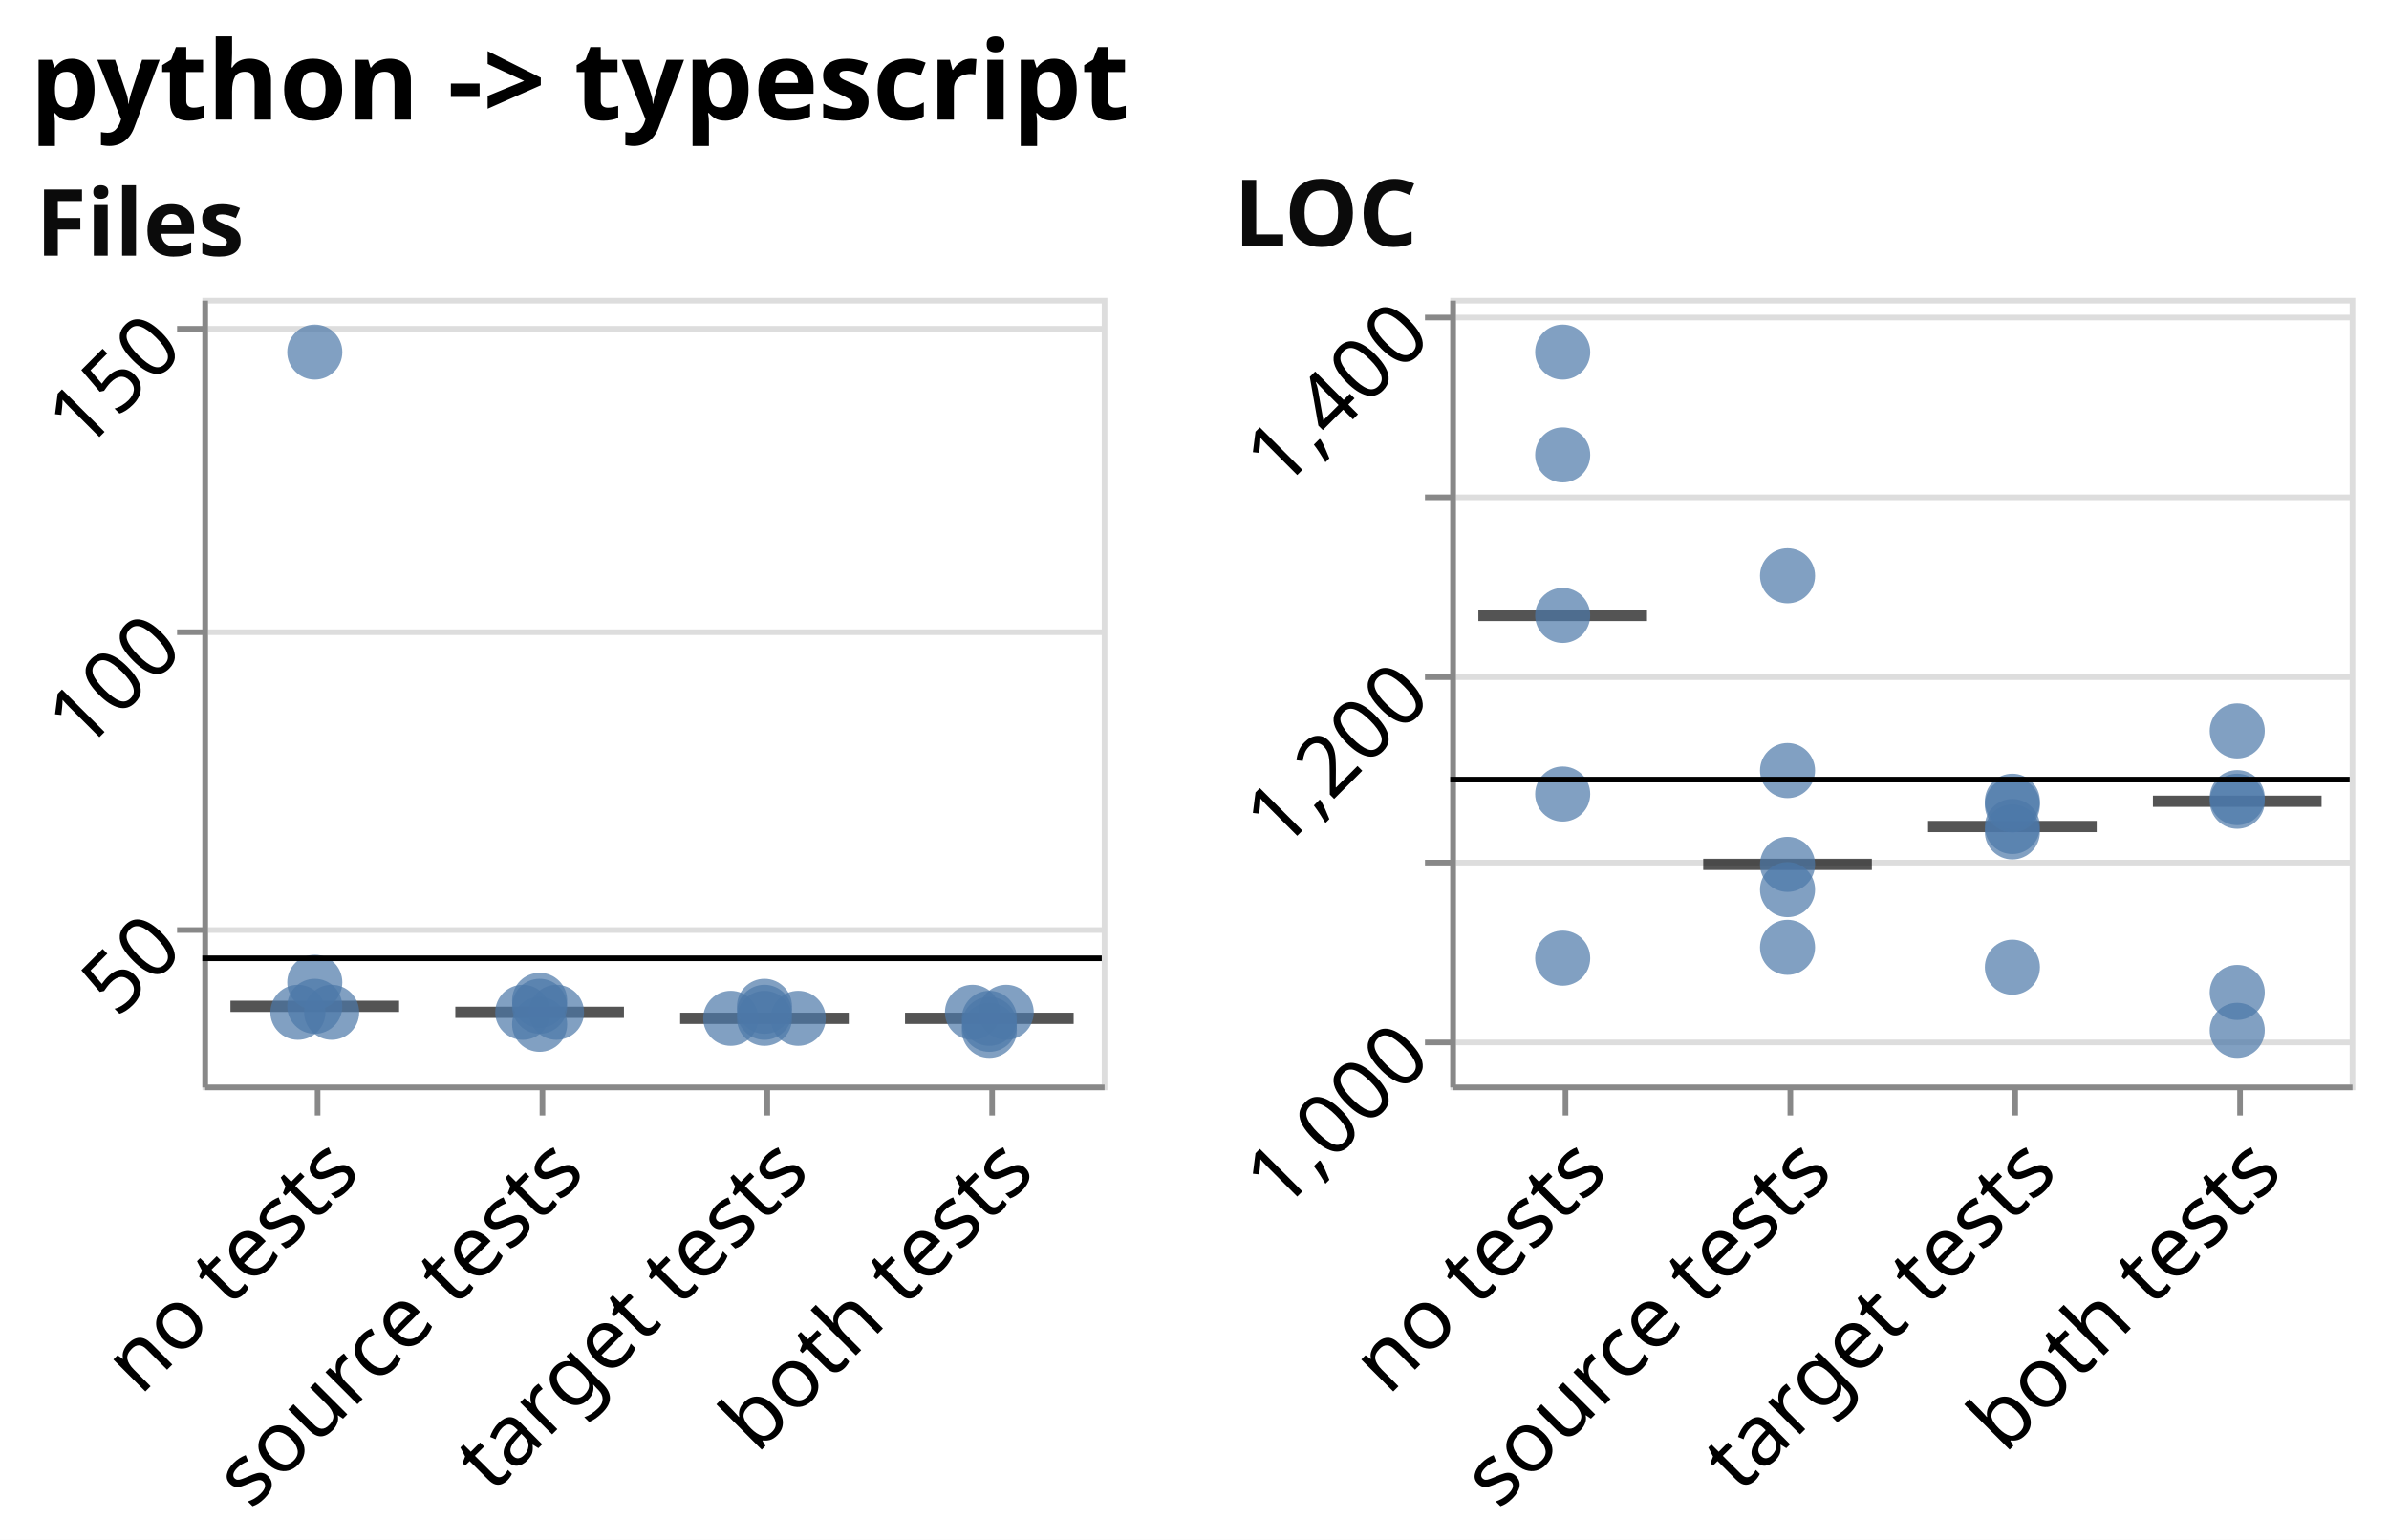
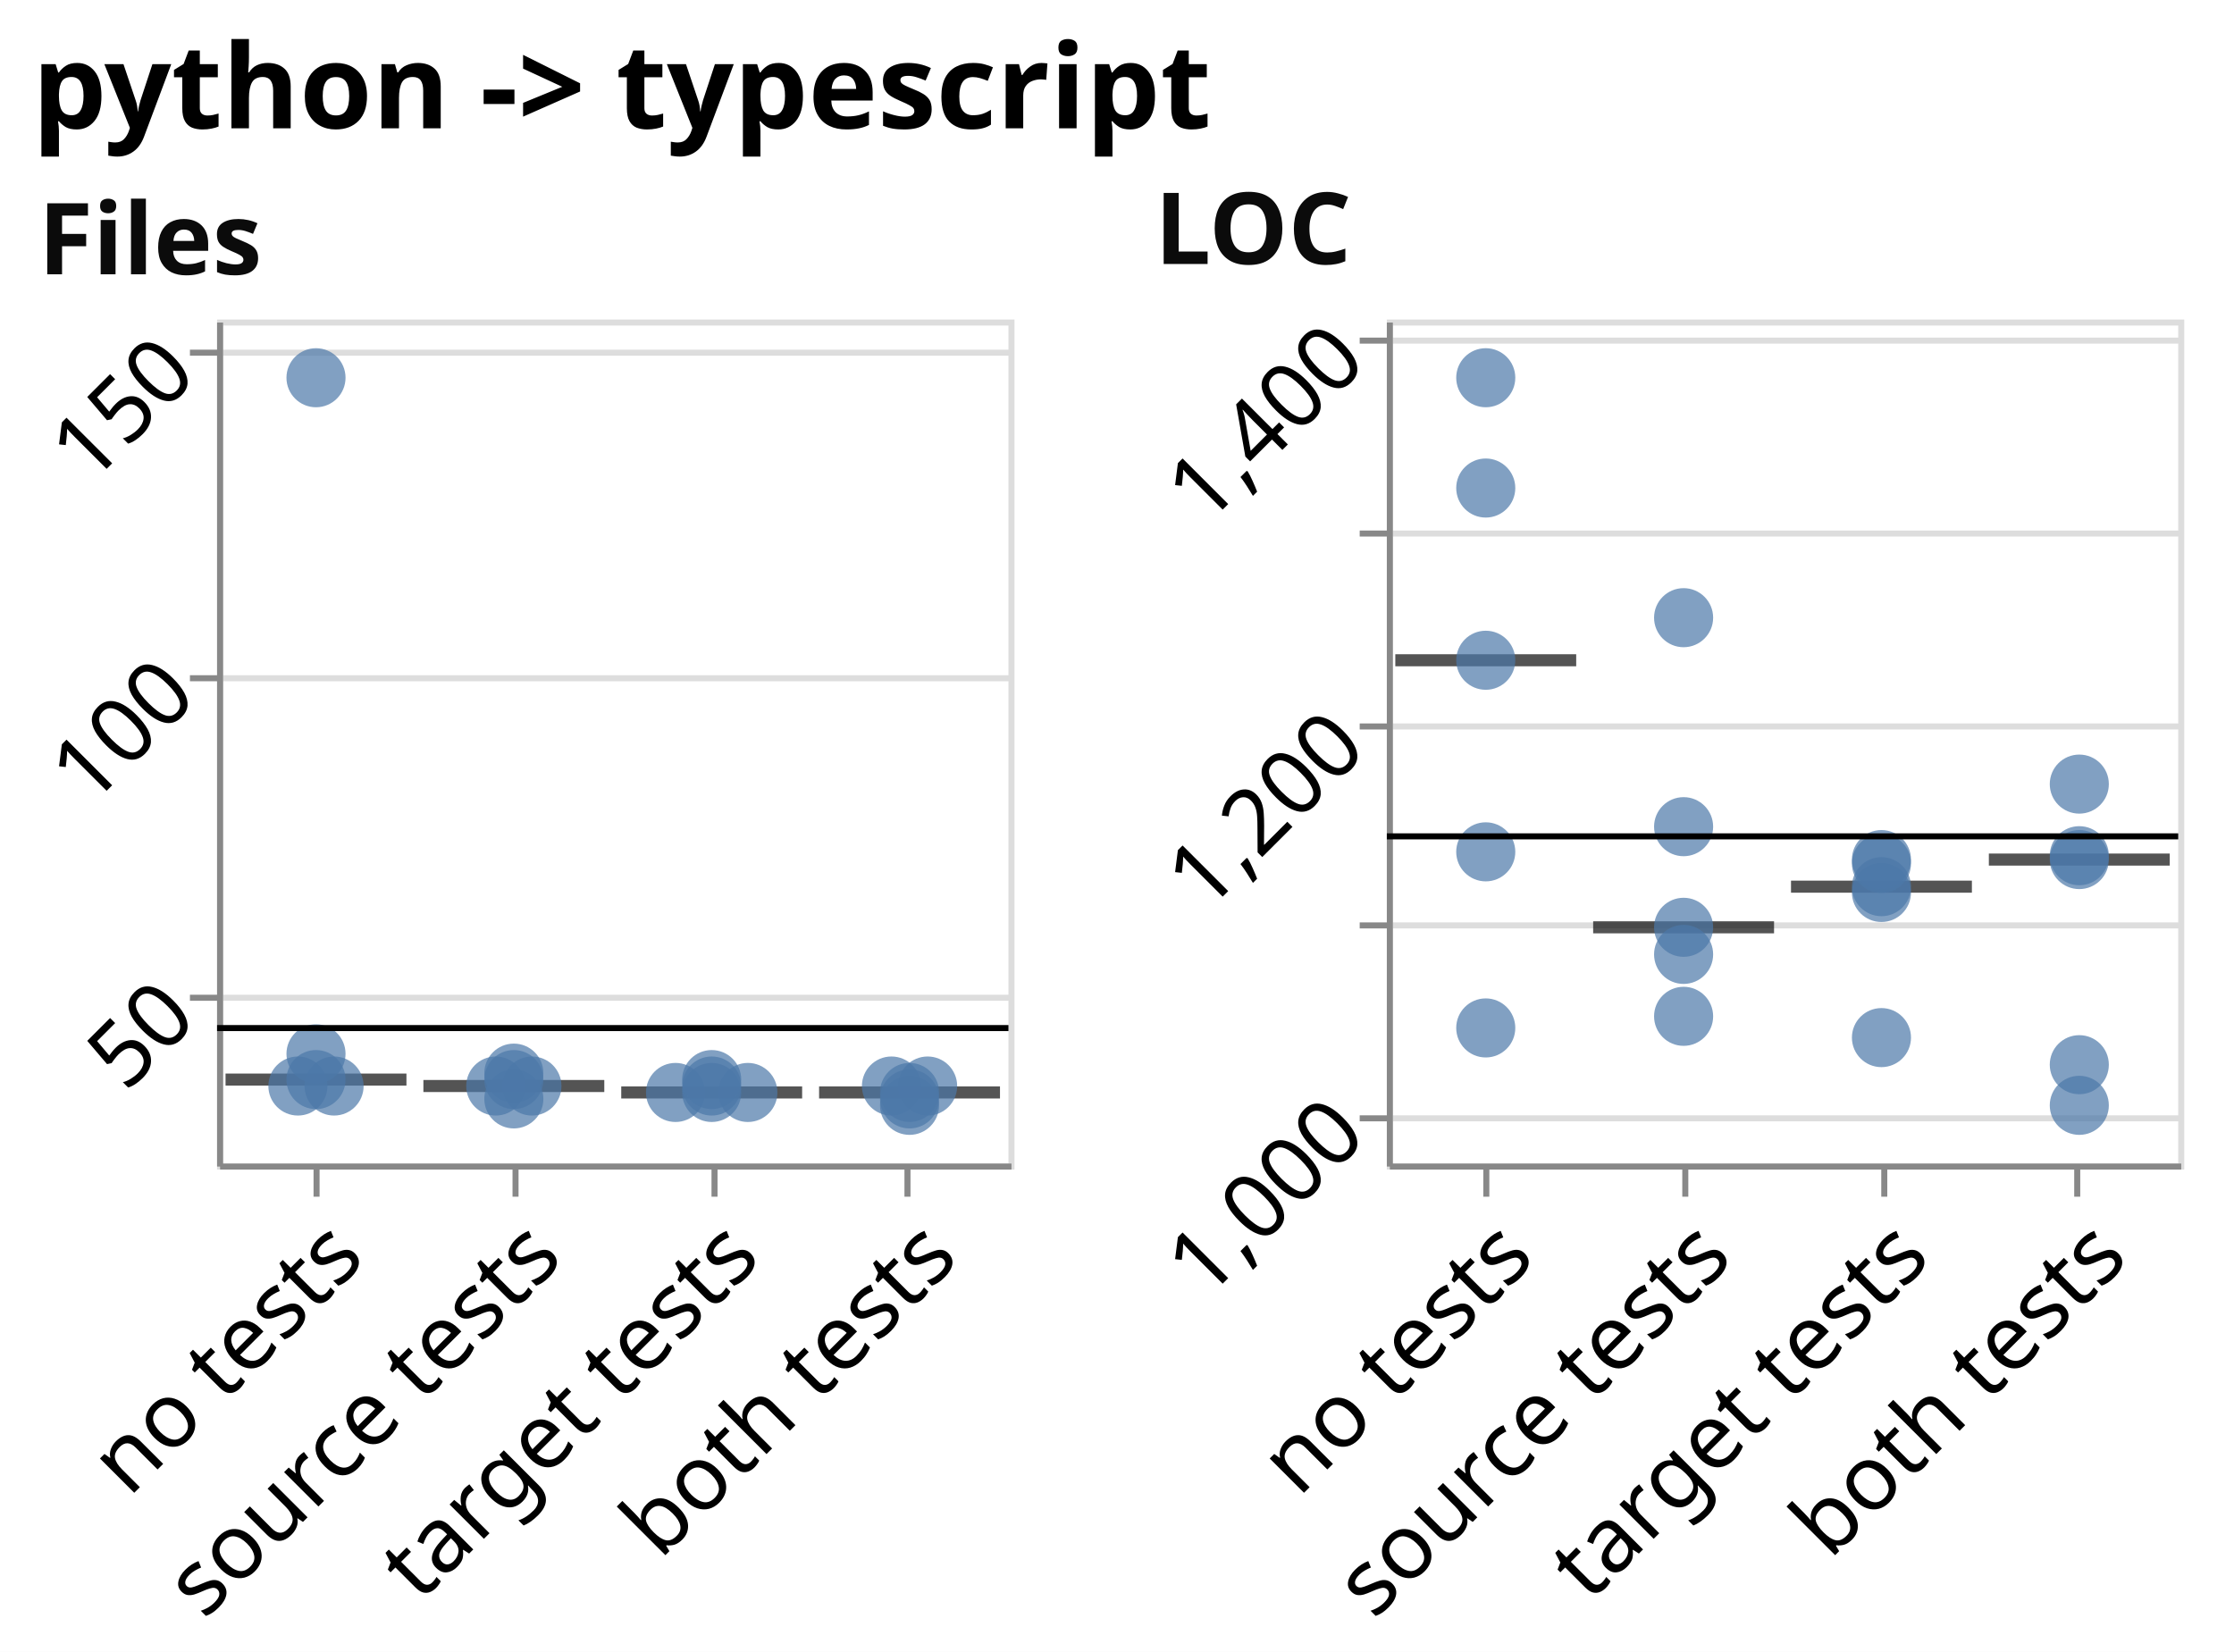
- <svg xmlns="http://www.w3.org/2000/svg" version="1.1" class="marks" width="425" height="274" viewBox="0 0 425 274">
-   <rect width="425" height="274" fill="white" />
+ <svg xmlns="http://www.w3.org/2000/svg" version="1.1" class="marks" width="370.5" height="274" viewBox="0 0 370.5 274">
+   <rect width="370.5" height="274" fill="white" />
  <g fill="none" stroke-miterlimit="10" transform="translate(36,53)">
    <g class="mark-group role-frame root" role="graphics-object" aria-roledescription="group mark container">
      <g transform="translate(0,0)">
        <path class="background" aria-hidden="true" d="M0,0h0v0h0Z" />
        <g>
          <g class="mark-group role-scope concat_0_group" role="graphics-object" aria-roledescription="group mark container">
            <g transform="translate(0,0)">
-               <path class="background" aria-hidden="true" d="M0.5,0.5h160v140h-160Z" stroke="#ddd" />
+               <path class="background" aria-hidden="true" d="M0.5,0.5h131.25v140h-131.25Z" stroke="#ddd" />
              <g>
                <g class="mark-group role-axis" aria-hidden="true">
                  <g transform="translate(0.5,0.5)">
                    <path class="background" aria-hidden="true" d="M0,0h0v0h0Z" pointer-events="none" />
                    <g>
                      <g class="mark-rule role-axis-grid" pointer-events="none">
-                         <line transform="translate(0,112)" x2="160" y2="0" stroke="#ddd" stroke-width="1" opacity="1" />
-                         <line transform="translate(0,59)" x2="160" y2="0" stroke="#ddd" stroke-width="1" opacity="1" />
-                         <line transform="translate(0,5)" x2="160" y2="0" stroke="#ddd" stroke-width="1" opacity="1" />
+                         <line transform="translate(0,112)" x2="131.25" y2="0" stroke="#ddd" stroke-width="1" opacity="1" />
+                         <line transform="translate(0,59)" x2="131.25" y2="0" stroke="#ddd" stroke-width="1" opacity="1" />
+                         <line transform="translate(0,5)" x2="131.25" y2="0" stroke="#ddd" stroke-width="1" opacity="1" />
                      </g>
                    </g>
                    <path class="foreground" aria-hidden="true" d="" pointer-events="none" display="none" />
                  </g>
                </g>
                <g class="mark-group role-axis" role="graphics-symbol" aria-roledescription="axis" aria-label="X-axis for a discrete scale with 4 values: no tests, source tests, target tests, both tests">
                  <g transform="translate(0.5,140.5)">
                    <path class="background" aria-hidden="true" d="M0,0h0v0h0Z" pointer-events="none" />
                    <g>
                      <g class="mark-rule role-axis-tick" pointer-events="none">
-                         <line transform="translate(20,0)" x2="0" y2="5" stroke="#888" stroke-width="1" opacity="1" />
-                         <line transform="translate(60,0)" x2="0" y2="5" stroke="#888" stroke-width="1" opacity="1" />
-                         <line transform="translate(100,0)" x2="0" y2="5" stroke="#888" stroke-width="1" opacity="1" />
-                         <line transform="translate(140,0)" x2="0" y2="5" stroke="#888" stroke-width="1" opacity="1" />
-                       </g>
-                       <g class="mark-text role-axis-label" pointer-events="none">
-                         <text text-anchor="end" transform="translate(19.5,7) rotate(-45) translate(0,12)" font-family="sans-serif" font-size="15px" fill="#000" opacity="1">no tests</text>
-                         <text text-anchor="end" transform="translate(59.5,7) rotate(-45) translate(0,12)" font-family="sans-serif" font-size="15px" fill="#000" opacity="1">source tests</text>
-                         <text text-anchor="end" transform="translate(99.5,7) rotate(-45) translate(0,12)" font-family="sans-serif" font-size="15px" fill="#000" opacity="1">target tests</text>
-                         <text text-anchor="end" transform="translate(139.5,7) rotate(-45) translate(0,12)" font-family="sans-serif" font-size="15px" fill="#000" opacity="1">both tests</text>
-                       </g>
-                       <g class="mark-rule role-axis-domain" pointer-events="none">
-                         <line transform="translate(0,0)" x2="160" y2="0" stroke="#888" stroke-width="1" opacity="1" />
+                         <line transform="translate(16,0)" x2="0" y2="5" stroke="#888" stroke-width="1" opacity="1" />
+                         <line transform="translate(49,0)" x2="0" y2="5" stroke="#888" stroke-width="1" opacity="1" />
+                         <line transform="translate(82,0)" x2="0" y2="5" stroke="#888" stroke-width="1" opacity="1" />
+                         <line transform="translate(114,0)" x2="0" y2="5" stroke="#888" stroke-width="1" opacity="1" />
+                       </g>
+                       <g class="mark-text role-axis-label" pointer-events="none">
+                         <text text-anchor="end" transform="translate(15.90625,7) rotate(-45) translate(0,12)" font-family="sans-serif" font-size="15px" fill="#000" opacity="1">no tests</text>
+                         <text text-anchor="end" transform="translate(48.71875,7) rotate(-45) translate(0,12)" font-family="sans-serif" font-size="15px" fill="#000" opacity="1">source tests</text>
+                         <text text-anchor="end" transform="translate(81.53125,7) rotate(-45) translate(0,12)" font-family="sans-serif" font-size="15px" fill="#000" opacity="1">target tests</text>
+                         <text text-anchor="end" transform="translate(114.3438,7) rotate(-45) translate(0,12)" font-family="sans-serif" font-size="15px" fill="#000" opacity="1">both tests</text>
+                       </g>
+                       <g class="mark-rule role-axis-domain" pointer-events="none">
+                         <line transform="translate(0,0)" x2="131.25" y2="0" stroke="#888" stroke-width="1" opacity="1" />
                      </g>
                    </g>
                    <path class="foreground" aria-hidden="true" d="" pointer-events="none" display="none" />
                  </g>
                </g>
                <g class="mark-group role-axis" role="graphics-symbol" aria-roledescription="axis" aria-label="Y-axis for a linear scale with values from 24 to 155">
                  <g transform="translate(0.5,0.5)">
                    <path class="background" aria-hidden="true" d="M0,0h0v0h0Z" pointer-events="none" />
                    <g>
                      <g class="mark-rule role-axis-tick" pointer-events="none">
                        <line transform="translate(0,112)" x2="-5" y2="0" stroke="#888" stroke-width="1" opacity="1" />
                        <line transform="translate(0,59)" x2="-5" y2="0" stroke="#888" stroke-width="1" opacity="1" />
                        <line transform="translate(0,5)" x2="-5" y2="0" stroke="#888" stroke-width="1" opacity="1" />
                      </g>
                      <g class="mark-text role-axis-label" pointer-events="none">
                        <text text-anchor="end" transform="translate(-7,112.188) rotate(-45) translate(0,5)" font-family="sans-serif" font-size="15px" fill="#000" opacity="1">50</text>
                        <text text-anchor="end" transform="translate(-7,58.78547) rotate(-45) translate(0,5)" font-family="sans-serif" font-size="15px" fill="#000" opacity="1">100</text>
                        <text text-anchor="end" transform="translate(-7,5.382972) rotate(-45) translate(0,5)" font-family="sans-serif" font-size="15px" fill="#000" opacity="1">150</text>
                      </g>
                      <g class="mark-rule role-axis-domain" pointer-events="none">
                        <line transform="translate(0,140)" x2="0" y2="-140" stroke="#888" stroke-width="1" opacity="1" />
                      </g>
                    </g>
                    <path class="foreground" aria-hidden="true" d="" pointer-events="none" display="none" />
                  </g>
                </g>
                <g class="mark-rect role-mark concat_0_layer_0_marks" role="graphics-object" aria-roledescription="rect mark container">
-                   <path aria-label="condition: no tests; Median of value: 37" role="graphics-symbol" aria-roledescription="tick" d="M5,125.073h30v2h-30Z" fill="#0b0b0b" opacity="0.7" />
-                   <path aria-label="condition: source tests; Median of value: 36" role="graphics-symbol" aria-roledescription="tick" d="M45,126.141h30v2h-30Z" fill="#0b0b0b" opacity="0.7" />
-                   <path aria-label="condition: target tests; Median of value: 35" role="graphics-symbol" aria-roledescription="tick" d="M85,127.209h30v2h-30Z" fill="#0b0b0b" opacity="0.7" />
-                   <path aria-label="condition: both tests; Median of value: 35" role="graphics-symbol" aria-roledescription="tick" d="M125,127.209h30v2h-30Z" fill="#0b0b0b" opacity="0.7" />
+                   <path aria-label="condition: no tests; Median of value: 37" role="graphics-symbol" aria-roledescription="tick" d="M1.406,125.073h30v2h-30Z" fill="#0b0b0b" opacity="0.7" />
+                   <path aria-label="condition: source tests; Median of value: 36" role="graphics-symbol" aria-roledescription="tick" d="M34.219,126.141h30v2h-30Z" fill="#0b0b0b" opacity="0.7" />
+                   <path aria-label="condition: target tests; Median of value: 35" role="graphics-symbol" aria-roledescription="tick" d="M67.031,127.209h30v2h-30Z" fill="#0b0b0b" opacity="0.7" />
+                   <path aria-label="condition: both tests; Median of value: 35" role="graphics-symbol" aria-roledescription="tick" d="M99.844,127.209h30v2h-30Z" fill="#0b0b0b" opacity="0.7" />
                </g>
                <g class="mark-symbol role-mark concat_0_layer_1_marks" role="graphics-object" aria-roledescription="symbol mark container">
-                   <path aria-label="condition: no tests; value: 36; nudge: −0.5" role="graphics-symbol" aria-roledescription="point" transform="translate(17,127.1407)" d="M4.899,0A4.899,4.899,0,1,1,-4.899,0A4.899,4.899,0,1,1,4.899,0" fill="#4c78a8" stroke-width="2" opacity="0.7" />
-                   <path aria-label="condition: no tests; value: 36; nudge: 0.5" role="graphics-symbol" aria-roledescription="point" transform="translate(23,127.1407)" d="M4.899,0A4.899,4.899,0,1,1,-4.899,0A4.899,4.899,0,1,1,4.899,0" fill="#4c78a8" stroke-width="2" opacity="0.7" />
-                   <path aria-label="condition: no tests; value: 146; nudge: 0" role="graphics-symbol" aria-roledescription="point" transform="translate(20,9.655172)" d="M4.899,0A4.899,4.899,0,1,1,-4.899,0A4.899,4.899,0,1,1,4.899,0" fill="#4c78a8" stroke-width="2" opacity="0.7" />
-                   <path aria-label="condition: no tests; value: 41; nudge: 0" role="graphics-symbol" aria-roledescription="point" transform="translate(20,121.8004)" d="M4.899,0A4.899,4.899,0,1,1,-4.899,0A4.899,4.899,0,1,1,4.899,0" fill="#4c78a8" stroke-width="2" opacity="0.7" />
-                   <path aria-label="condition: no tests; value: 37; nudge: 0" role="graphics-symbol" aria-roledescription="point" transform="translate(20,126.0726)" d="M4.899,0A4.899,4.899,0,1,1,-4.899,0A4.899,4.899,0,1,1,4.899,0" fill="#4c78a8" stroke-width="2" opacity="0.7" />
-                   <path aria-label="condition: source tests; value: 36; nudge: −0.5" role="graphics-symbol" aria-roledescription="point" transform="translate(57,127.1407)" d="M4.899,0A4.899,4.899,0,1,1,-4.899,0A4.899,4.899,0,1,1,4.899,0" fill="#4c78a8" stroke-width="2" opacity="0.7" />
-                   <path aria-label="condition: source tests; value: 36; nudge: 0.5" role="graphics-symbol" aria-roledescription="point" transform="translate(63,127.1407)" d="M4.899,0A4.899,4.899,0,1,1,-4.899,0A4.899,4.899,0,1,1,4.899,0" fill="#4c78a8" stroke-width="2" opacity="0.7" />
-                   <path aria-label="condition: source tests; value: 38; nudge: 0" role="graphics-symbol" aria-roledescription="point" transform="translate(60,125.0046)" d="M4.899,0A4.899,4.899,0,1,1,-4.899,0A4.899,4.899,0,1,1,4.899,0" fill="#4c78a8" stroke-width="2" opacity="0.7" />
-                   <path aria-label="condition: source tests; value: 34; nudge: 0" role="graphics-symbol" aria-roledescription="point" transform="translate(60,129.2768)" d="M4.899,0A4.899,4.899,0,1,1,-4.899,0A4.899,4.899,0,1,1,4.899,0" fill="#4c78a8" stroke-width="2" opacity="0.7" />
-                   <path aria-label="condition: source tests; value: 37; nudge: 0" role="graphics-symbol" aria-roledescription="point" transform="translate(60,126.0726)" d="M4.899,0A4.899,4.899,0,1,1,-4.899,0A4.899,4.899,0,1,1,4.899,0" fill="#4c78a8" stroke-width="2" opacity="0.7" />
-                   <path aria-label="condition: target tests; value: 35; nudge: −1" role="graphics-symbol" aria-roledescription="point" transform="translate(94,128.2087)" d="M4.899,0A4.899,4.899,0,1,1,-4.899,0A4.899,4.899,0,1,1,4.899,0" fill="#4c78a8" stroke-width="2" opacity="0.7" />
-                   <path aria-label="condition: target tests; value: 35; nudge: 0" role="graphics-symbol" aria-roledescription="point" transform="translate(100,128.2087)" d="M4.899,0A4.899,4.899,0,1,1,-4.899,0A4.899,4.899,0,1,1,4.899,0" fill="#4c78a8" stroke-width="2" opacity="0.7" />
-                   <path aria-label="condition: target tests; value: 35; nudge: 1" role="graphics-symbol" aria-roledescription="point" transform="translate(106,128.2087)" d="M4.899,0A4.899,4.899,0,1,1,-4.899,0A4.899,4.899,0,1,1,4.899,0" fill="#4c78a8" stroke-width="2" opacity="0.7" />
-                   <path aria-label="condition: target tests; value: 36; nudge: 0" role="graphics-symbol" aria-roledescription="point" transform="translate(100,127.1407)" d="M4.899,0A4.899,4.899,0,1,1,-4.899,0A4.899,4.899,0,1,1,4.899,0" fill="#4c78a8" stroke-width="2" opacity="0.7" />
-                   <path aria-label="condition: target tests; value: 37; nudge: 0" role="graphics-symbol" aria-roledescription="point" transform="translate(100,126.0726)" d="M4.899,0A4.899,4.899,0,1,1,-4.899,0A4.899,4.899,0,1,1,4.899,0" fill="#4c78a8" stroke-width="2" opacity="0.7" />
-                   <path aria-label="condition: both tests; value: 33; nudge: 0" role="graphics-symbol" aria-roledescription="point" transform="translate(140,130.3448)" d="M4.899,0A4.899,4.899,0,1,1,-4.899,0A4.899,4.899,0,1,1,4.899,0" fill="#4c78a8" stroke-width="2" opacity="0.7" />
-                   <path aria-label="condition: both tests; value: 36; nudge: −0.5" role="graphics-symbol" aria-roledescription="point" transform="translate(137,127.1407)" d="M4.899,0A4.899,4.899,0,1,1,-4.899,0A4.899,4.899,0,1,1,4.899,0" fill="#4c78a8" stroke-width="2" opacity="0.7" />
-                   <path aria-label="condition: both tests; value: 36; nudge: 0.5" role="graphics-symbol" aria-roledescription="point" transform="translate(143,127.1407)" d="M4.899,0A4.899,4.899,0,1,1,-4.899,0A4.899,4.899,0,1,1,4.899,0" fill="#4c78a8" stroke-width="2" opacity="0.7" />
-                   <path aria-label="condition: both tests; value: 34; nudge: 0" role="graphics-symbol" aria-roledescription="point" transform="translate(140,129.2768)" d="M4.899,0A4.899,4.899,0,1,1,-4.899,0A4.899,4.899,0,1,1,4.899,0" fill="#4c78a8" stroke-width="2" opacity="0.7" />
-                   <path aria-label="condition: both tests; value: 35; nudge: 0" role="graphics-symbol" aria-roledescription="point" transform="translate(140,128.2087)" d="M4.899,0A4.899,4.899,0,1,1,-4.899,0A4.899,4.899,0,1,1,4.899,0" fill="#4c78a8" stroke-width="2" opacity="0.7" />
+                   <path aria-label="condition: no tests; value: 36; nudge: −0.5" role="graphics-symbol" aria-roledescription="point" transform="translate(13.40625,127.1407)" d="M4.899,0A4.899,4.899,0,1,1,-4.899,0A4.899,4.899,0,1,1,4.899,0" fill="#4c78a8" stroke-width="2" opacity="0.7" />
+                   <path aria-label="condition: no tests; value: 36; nudge: 0.5" role="graphics-symbol" aria-roledescription="point" transform="translate(19.40625,127.1407)" d="M4.899,0A4.899,4.899,0,1,1,-4.899,0A4.899,4.899,0,1,1,4.899,0" fill="#4c78a8" stroke-width="2" opacity="0.7" />
+                   <path aria-label="condition: no tests; value: 146; nudge: 0" role="graphics-symbol" aria-roledescription="point" transform="translate(16.40625,9.655172)" d="M4.899,0A4.899,4.899,0,1,1,-4.899,0A4.899,4.899,0,1,1,4.899,0" fill="#4c78a8" stroke-width="2" opacity="0.7" />
+                   <path aria-label="condition: no tests; value: 41; nudge: 0" role="graphics-symbol" aria-roledescription="point" transform="translate(16.40625,121.8004)" d="M4.899,0A4.899,4.899,0,1,1,-4.899,0A4.899,4.899,0,1,1,4.899,0" fill="#4c78a8" stroke-width="2" opacity="0.7" />
+                   <path aria-label="condition: no tests; value: 37; nudge: 0" role="graphics-symbol" aria-roledescription="point" transform="translate(16.40625,126.0726)" d="M4.899,0A4.899,4.899,0,1,1,-4.899,0A4.899,4.899,0,1,1,4.899,0" fill="#4c78a8" stroke-width="2" opacity="0.7" />
+                   <path aria-label="condition: source tests; value: 36; nudge: −0.5" role="graphics-symbol" aria-roledescription="point" transform="translate(46.21875,127.1407)" d="M4.899,0A4.899,4.899,0,1,1,-4.899,0A4.899,4.899,0,1,1,4.899,0" fill="#4c78a8" stroke-width="2" opacity="0.7" />
+                   <path aria-label="condition: source tests; value: 36; nudge: 0.5" role="graphics-symbol" aria-roledescription="point" transform="translate(52.21875,127.1407)" d="M4.899,0A4.899,4.899,0,1,1,-4.899,0A4.899,4.899,0,1,1,4.899,0" fill="#4c78a8" stroke-width="2" opacity="0.7" />
+                   <path aria-label="condition: source tests; value: 38; nudge: 0" role="graphics-symbol" aria-roledescription="point" transform="translate(49.21875,125.0046)" d="M4.899,0A4.899,4.899,0,1,1,-4.899,0A4.899,4.899,0,1,1,4.899,0" fill="#4c78a8" stroke-width="2" opacity="0.7" />
+                   <path aria-label="condition: source tests; value: 34; nudge: 0" role="graphics-symbol" aria-roledescription="point" transform="translate(49.21875,129.2768)" d="M4.899,0A4.899,4.899,0,1,1,-4.899,0A4.899,4.899,0,1,1,4.899,0" fill="#4c78a8" stroke-width="2" opacity="0.7" />
+                   <path aria-label="condition: source tests; value: 37; nudge: 0" role="graphics-symbol" aria-roledescription="point" transform="translate(49.21875,126.0726)" d="M4.899,0A4.899,4.899,0,1,1,-4.899,0A4.899,4.899,0,1,1,4.899,0" fill="#4c78a8" stroke-width="2" opacity="0.7" />
+                   <path aria-label="condition: target tests; value: 35; nudge: −1" role="graphics-symbol" aria-roledescription="point" transform="translate(76.03125,128.2087)" d="M4.899,0A4.899,4.899,0,1,1,-4.899,0A4.899,4.899,0,1,1,4.899,0" fill="#4c78a8" stroke-width="2" opacity="0.7" />
+                   <path aria-label="condition: target tests; value: 35; nudge: 0" role="graphics-symbol" aria-roledescription="point" transform="translate(82.03125,128.2087)" d="M4.899,0A4.899,4.899,0,1,1,-4.899,0A4.899,4.899,0,1,1,4.899,0" fill="#4c78a8" stroke-width="2" opacity="0.7" />
+                   <path aria-label="condition: target tests; value: 35; nudge: 1" role="graphics-symbol" aria-roledescription="point" transform="translate(88.03125,128.2087)" d="M4.899,0A4.899,4.899,0,1,1,-4.899,0A4.899,4.899,0,1,1,4.899,0" fill="#4c78a8" stroke-width="2" opacity="0.7" />
+                   <path aria-label="condition: target tests; value: 36; nudge: 0" role="graphics-symbol" aria-roledescription="point" transform="translate(82.03125,127.1407)" d="M4.899,0A4.899,4.899,0,1,1,-4.899,0A4.899,4.899,0,1,1,4.899,0" fill="#4c78a8" stroke-width="2" opacity="0.7" />
+                   <path aria-label="condition: target tests; value: 37; nudge: 0" role="graphics-symbol" aria-roledescription="point" transform="translate(82.03125,126.0726)" d="M4.899,0A4.899,4.899,0,1,1,-4.899,0A4.899,4.899,0,1,1,4.899,0" fill="#4c78a8" stroke-width="2" opacity="0.7" />
+                   <path aria-label="condition: both tests; value: 33; nudge: 0" role="graphics-symbol" aria-roledescription="point" transform="translate(114.8438,130.3448)" d="M4.899,0A4.899,4.899,0,1,1,-4.899,0A4.899,4.899,0,1,1,4.899,0" fill="#4c78a8" stroke-width="2" opacity="0.7" />
+                   <path aria-label="condition: both tests; value: 36; nudge: −0.5" role="graphics-symbol" aria-roledescription="point" transform="translate(111.8438,127.1407)" d="M4.899,0A4.899,4.899,0,1,1,-4.899,0A4.899,4.899,0,1,1,4.899,0" fill="#4c78a8" stroke-width="2" opacity="0.7" />
+                   <path aria-label="condition: both tests; value: 36; nudge: 0.5" role="graphics-symbol" aria-roledescription="point" transform="translate(117.8438,127.1407)" d="M4.899,0A4.899,4.899,0,1,1,-4.899,0A4.899,4.899,0,1,1,4.899,0" fill="#4c78a8" stroke-width="2" opacity="0.7" />
+                   <path aria-label="condition: both tests; value: 34; nudge: 0" role="graphics-symbol" aria-roledescription="point" transform="translate(114.8438,129.2768)" d="M4.899,0A4.899,4.899,0,1,1,-4.899,0A4.899,4.899,0,1,1,4.899,0" fill="#4c78a8" stroke-width="2" opacity="0.7" />
+                   <path aria-label="condition: both tests; value: 35; nudge: 0" role="graphics-symbol" aria-roledescription="point" transform="translate(114.8438,128.2087)" d="M4.899,0A4.899,4.899,0,1,1,-4.899,0A4.899,4.899,0,1,1,4.899,0" fill="#4c78a8" stroke-width="2" opacity="0.7" />
                </g>
                <g class="mark-rule role-mark concat_0_layer_2_marks" role="graphics-object" aria-roledescription="rule mark container">
-                   <line aria-label="Median of reference: 45" role="graphics-symbol" aria-roledescription="rule mark" transform="translate(160,117.5282)" x2="-160" y2="0" stroke="black" />
+                   <line aria-label="Median of reference: 45" role="graphics-symbol" aria-roledescription="rule mark" transform="translate(131.25,117.5282)" x2="-131.25" y2="0" stroke="black" />
                </g>
                <g class="mark-group role-title">
                  <g transform="translate(-29.64641,-20.5)">
                    <path class="background" aria-hidden="true" d="M0,0h0v0h0Z" pointer-events="none" />
                    <g>
                      <g class="mark-text role-title-text" role="graphics-symbol" aria-roledescription="title" aria-label="Title text 'Files'" pointer-events="none">
                        <text text-anchor="start" transform="translate(0,13)" font-family="sans-serif" font-size="16.5px" font-weight="bold" fill="#0b0b0b" opacity="1">Files</text>
                      </g>
                    </g>
                    <path class="foreground" aria-hidden="true" d="" pointer-events="none" display="none" />
                  </g>
                </g>
              </g>
              <path class="foreground" aria-hidden="true" d="" display="none" />
            </g>
          </g>
          <g class="mark-group role-scope concat_1_group" role="graphics-object" aria-roledescription="group mark container">
-             <g transform="translate(222,0)">
-               <path class="background" aria-hidden="true" d="M0.5,0.5h160v140h-160Z" stroke="#ddd" />
+             <g transform="translate(194,0)">
+               <path class="background" aria-hidden="true" d="M0.5,0.5h131.25v140h-131.25Z" stroke="#ddd" />
              <g>
                <g class="mark-group role-axis" aria-hidden="true">
                  <g transform="translate(0.5,0.5)">
                    <path class="background" aria-hidden="true" d="M0,0h0v0h0Z" pointer-events="none" />
                    <g>
                      <g class="mark-rule role-axis-grid" pointer-events="none">
-                         <line transform="translate(0,132)" x2="160" y2="0" stroke="#ddd" stroke-width="1" opacity="1" />
-                         <line transform="translate(0,100)" x2="160" y2="0" stroke="#ddd" stroke-width="1" opacity="1" />
-                         <line transform="translate(0,67)" x2="160" y2="0" stroke="#ddd" stroke-width="1" opacity="1" />
-                         <line transform="translate(0,35)" x2="160" y2="0" stroke="#ddd" stroke-width="1" opacity="1" />
-                         <line transform="translate(0,3)" x2="160" y2="0" stroke="#ddd" stroke-width="1" opacity="1" />
+                         <line transform="translate(0,132)" x2="131.25" y2="0" stroke="#ddd" stroke-width="1" opacity="1" />
+                         <line transform="translate(0,100)" x2="131.25" y2="0" stroke="#ddd" stroke-width="1" opacity="1" />
+                         <line transform="translate(0,67)" x2="131.25" y2="0" stroke="#ddd" stroke-width="1" opacity="1" />
+                         <line transform="translate(0,35)" x2="131.25" y2="0" stroke="#ddd" stroke-width="1" opacity="1" />
+                         <line transform="translate(0,3)" x2="131.25" y2="0" stroke="#ddd" stroke-width="1" opacity="1" />
                      </g>
                    </g>
                    <path class="foreground" aria-hidden="true" d="" pointer-events="none" display="none" />
                  </g>
                </g>
                <g class="mark-group role-axis" role="graphics-symbol" aria-roledescription="axis" aria-label="X-axis for a discrete scale with 4 values: no tests, source tests, target tests, both tests">
                  <g transform="translate(0.5,140.5)">
                    <path class="background" aria-hidden="true" d="M0,0h0v0h0Z" pointer-events="none" />
                    <g>
                      <g class="mark-rule role-axis-tick" pointer-events="none">
-                         <line transform="translate(20,0)" x2="0" y2="5" stroke="#888" stroke-width="1" opacity="1" />
-                         <line transform="translate(60,0)" x2="0" y2="5" stroke="#888" stroke-width="1" opacity="1" />
-                         <line transform="translate(100,0)" x2="0" y2="5" stroke="#888" stroke-width="1" opacity="1" />
-                         <line transform="translate(140,0)" x2="0" y2="5" stroke="#888" stroke-width="1" opacity="1" />
-                       </g>
-                       <g class="mark-text role-axis-label" pointer-events="none">
-                         <text text-anchor="end" transform="translate(19.5,7) rotate(-45) translate(0,12)" font-family="sans-serif" font-size="15px" fill="#000" opacity="1">no tests</text>
-                         <text text-anchor="end" transform="translate(59.5,7) rotate(-45) translate(0,12)" font-family="sans-serif" font-size="15px" fill="#000" opacity="1">source tests</text>
-                         <text text-anchor="end" transform="translate(99.5,7) rotate(-45) translate(0,12)" font-family="sans-serif" font-size="15px" fill="#000" opacity="1">target tests</text>
-                         <text text-anchor="end" transform="translate(139.5,7) rotate(-45) translate(0,12)" font-family="sans-serif" font-size="15px" fill="#000" opacity="1">both tests</text>
-                       </g>
-                       <g class="mark-rule role-axis-domain" pointer-events="none">
-                         <line transform="translate(0,0)" x2="160" y2="0" stroke="#888" stroke-width="1" opacity="1" />
+                         <line transform="translate(16,0)" x2="0" y2="5" stroke="#888" stroke-width="1" opacity="1" />
+                         <line transform="translate(49,0)" x2="0" y2="5" stroke="#888" stroke-width="1" opacity="1" />
+                         <line transform="translate(82,0)" x2="0" y2="5" stroke="#888" stroke-width="1" opacity="1" />
+                         <line transform="translate(114,0)" x2="0" y2="5" stroke="#888" stroke-width="1" opacity="1" />
+                       </g>
+                       <g class="mark-text role-axis-label" pointer-events="none">
+                         <text text-anchor="end" transform="translate(15.90625,7) rotate(-45) translate(0,12)" font-family="sans-serif" font-size="15px" fill="#000" opacity="1">no tests</text>
+                         <text text-anchor="end" transform="translate(48.71875,7) rotate(-45) translate(0,12)" font-family="sans-serif" font-size="15px" fill="#000" opacity="1">source tests</text>
+                         <text text-anchor="end" transform="translate(81.53125,7) rotate(-45) translate(0,12)" font-family="sans-serif" font-size="15px" fill="#000" opacity="1">target tests</text>
+                         <text text-anchor="end" transform="translate(114.3438,7) rotate(-45) translate(0,12)" font-family="sans-serif" font-size="15px" fill="#000" opacity="1">both tests</text>
+                       </g>
+                       <g class="mark-rule role-axis-domain" pointer-events="none">
+                         <line transform="translate(0,0)" x2="131.25" y2="0" stroke="#888" stroke-width="1" opacity="1" />
                      </g>
                    </g>
                    <path class="foreground" aria-hidden="true" d="" pointer-events="none" display="none" />
                  </g>
                </g>
                <g class="mark-group role-axis" role="graphics-symbol" aria-roledescription="axis" aria-label="Y-axis for a linear scale with values from 974 to 1,410">
                  <g transform="translate(0.5,0.5)">
                    <path class="background" aria-hidden="true" d="M0,0h0v0h0Z" pointer-events="none" />
                    <g>
                      <g class="mark-rule role-axis-tick" pointer-events="none">
                        <line transform="translate(0,132)" x2="-5" y2="0" stroke="#888" stroke-width="1" opacity="1" />
                        <line transform="translate(0,100)" x2="-5" y2="0" stroke="#888" stroke-width="1" opacity="1" />
                        <line transform="translate(0,67)" x2="-5" y2="0" stroke="#888" stroke-width="1" opacity="1" />
                        <line transform="translate(0,35)" x2="-5" y2="0" stroke="#888" stroke-width="1" opacity="1" />
                        <line transform="translate(0,3)" x2="-5" y2="0" stroke="#888" stroke-width="1" opacity="1" />
                      </g>
                      <g class="mark-text role-axis-label" pointer-events="none">
                        <text text-anchor="end" transform="translate(-7,131.6288) rotate(-45) translate(0,5)" font-family="sans-serif" font-size="15px" fill="#000" opacity="1">1,000</text>
                        <text text-anchor="end" transform="translate(-7,99.53045) rotate(-45) translate(0,5)" font-family="sans-serif" font-size="15px" fill="#000" opacity="0">1,100</text>
                        <text text-anchor="end" transform="translate(-7,67.43213) rotate(-45) translate(0,5)" font-family="sans-serif" font-size="15px" fill="#000" opacity="1">1,200</text>
                        <text text-anchor="end" transform="translate(-7,35.33382) rotate(-45) translate(0,5)" font-family="sans-serif" font-size="15px" fill="#000" opacity="0">1,300</text>
                        <text text-anchor="end" transform="translate(-7,3.23551) rotate(-45) translate(0,5)" font-family="sans-serif" font-size="15px" fill="#000" opacity="1">1,400</text>
                      </g>
                      <g class="mark-rule role-axis-domain" pointer-events="none">
                        <line transform="translate(0,140)" x2="0" y2="-140" stroke="#888" stroke-width="1" opacity="1" />
                      </g>
                    </g>
                    <path class="foreground" aria-hidden="true" d="" pointer-events="none" display="none" />
                  </g>
                </g>
                <g class="mark-rect role-mark concat_1_layer_0_marks" role="graphics-object" aria-roledescription="rect mark container">
-                   <path aria-label="condition: no tests; Median of value: 1234" role="graphics-symbol" aria-roledescription="tick" d="M5,55.519h30v2h-30Z" fill="#0b0b0b" opacity="0.7" />
-                   <path aria-label="condition: source tests; Median of value: 1096" role="graphics-symbol" aria-roledescription="tick" d="M45,99.814h30v2h-30Z" fill="#0b0b0b" opacity="0.7" />
-                   <path aria-label="condition: target tests; Median of value: 1117" role="graphics-symbol" aria-roledescription="tick" d="M85,93.074h30v2h-30Z" fill="#0b0b0b" opacity="0.7" />
-                   <path aria-label="condition: both tests; Median of value: 1131" role="graphics-symbol" aria-roledescription="tick" d="M125,88.58h30v2h-30Z" fill="#0b0b0b" opacity="0.7" />
+                   <path aria-label="condition: no tests; Median of value: 1234" role="graphics-symbol" aria-roledescription="tick" d="M1.406,55.519h30v2h-30Z" fill="#0b0b0b" opacity="0.7" />
+                   <path aria-label="condition: source tests; Median of value: 1096" role="graphics-symbol" aria-roledescription="tick" d="M34.219,99.814h30v2h-30Z" fill="#0b0b0b" opacity="0.7" />
+                   <path aria-label="condition: target tests; Median of value: 1117" role="graphics-symbol" aria-roledescription="tick" d="M67.031,93.074h30v2h-30Z" fill="#0b0b0b" opacity="0.7" />
+                   <path aria-label="condition: both tests; Median of value: 1131" role="graphics-symbol" aria-roledescription="tick" d="M99.844,88.58h30v2h-30Z" fill="#0b0b0b" opacity="0.7" />
                </g>
                <g class="mark-symbol role-mark concat_1_layer_1_marks" role="graphics-object" aria-roledescription="symbol mark container">
-                   <path aria-label="condition: no tests; value: 1044; nudge: 0" role="graphics-symbol" aria-roledescription="point" transform="translate(20,117.5055)" d="M4.899,0A4.899,4.899,0,1,1,-4.899,0A4.899,4.899,0,1,1,4.899,0" fill="#4c78a8" stroke-width="2" opacity="0.7" />
-                   <path aria-label="condition: no tests; value: 1380; nudge: 0" role="graphics-symbol" aria-roledescription="point" transform="translate(20,9.655172)" d="M4.899,0A4.899,4.899,0,1,1,-4.899,0A4.899,4.899,0,1,1,4.899,0" fill="#4c78a8" stroke-width="2" opacity="0.7" />
-                   <path aria-label="condition: no tests; value: 1323; nudge: 0" role="graphics-symbol" aria-roledescription="point" transform="translate(20,27.95121)" d="M4.899,0A4.899,4.899,0,1,1,-4.899,0A4.899,4.899,0,1,1,4.899,0" fill="#4c78a8" stroke-width="2" opacity="0.7" />
-                   <path aria-label="condition: no tests; value: 1135; nudge: 0" role="graphics-symbol" aria-roledescription="point" transform="translate(20,88.29604)" d="M4.899,0A4.899,4.899,0,1,1,-4.899,0A4.899,4.899,0,1,1,4.899,0" fill="#4c78a8" stroke-width="2" opacity="0.7" />
-                   <path aria-label="condition: no tests; value: 1234; nudge: 0" role="graphics-symbol" aria-roledescription="point" transform="translate(20,56.51871)" d="M4.899,0A4.899,4.899,0,1,1,-4.899,0A4.899,4.899,0,1,1,4.899,0" fill="#4c78a8" stroke-width="2" opacity="0.7" />
-                   <path aria-label="condition: source tests; value: 1096; nudge: 0" role="graphics-symbol" aria-roledescription="point" transform="translate(60,100.8144)" d="M4.899,0A4.899,4.899,0,1,1,-4.899,0A4.899,4.899,0,1,1,4.899,0" fill="#4c78a8" stroke-width="2" opacity="0.7" />
-                   <path aria-label="condition: source tests; value: 1256; nudge: 0" role="graphics-symbol" aria-roledescription="point" transform="translate(60,49.45708)" d="M4.899,0A4.899,4.899,0,1,1,-4.899,0A4.899,4.899,0,1,1,4.899,0" fill="#4c78a8" stroke-width="2" opacity="0.7" />
-                   <path aria-label="condition: source tests; value: 1050; nudge: 0" role="graphics-symbol" aria-roledescription="point" transform="translate(60,115.5796)" d="M4.899,0A4.899,4.899,0,1,1,-4.899,0A4.899,4.899,0,1,1,4.899,0" fill="#4c78a8" stroke-width="2" opacity="0.7" />
-                   <path aria-label="condition: source tests; value: 1148; nudge: 0" role="graphics-symbol" aria-roledescription="point" transform="translate(60,84.12326)" d="M4.899,0A4.899,4.899,0,1,1,-4.899,0A4.899,4.899,0,1,1,4.899,0" fill="#4c78a8" stroke-width="2" opacity="0.7" />
-                   <path aria-label="condition: source tests; value: 1082; nudge: 0" role="graphics-symbol" aria-roledescription="point" transform="translate(60,105.3081)" d="M4.899,0A4.899,4.899,0,1,1,-4.899,0A4.899,4.899,0,1,1,4.899,0" fill="#4c78a8" stroke-width="2" opacity="0.7" />
-                   <path aria-label="condition: target tests; value: 1117; nudge: 0" role="graphics-symbol" aria-roledescription="point" transform="translate(100,94.07373)" d="M4.899,0A4.899,4.899,0,1,1,-4.899,0A4.899,4.899,0,1,1,4.899,0" fill="#4c78a8" stroke-width="2" opacity="0.7" />
-                   <path aria-label="condition: target tests; value: 1114; nudge: 0" role="graphics-symbol" aria-roledescription="point" transform="translate(100,95.03668)" d="M4.899,0A4.899,4.899,0,1,1,-4.899,0A4.899,4.899,0,1,1,4.899,0" fill="#4c78a8" stroke-width="2" opacity="0.7" />
-                   <path aria-label="condition: target tests; value: 1131; nudge: 0" role="graphics-symbol" aria-roledescription="point" transform="translate(100,89.57997)" d="M4.899,0A4.899,4.899,0,1,1,-4.899,0A4.899,4.899,0,1,1,4.899,0" fill="#4c78a8" stroke-width="2" opacity="0.7" />
-                   <path aria-label="condition: target tests; value: 1129; nudge: 0" role="graphics-symbol" aria-roledescription="point" transform="translate(100,90.22194)" d="M4.899,0A4.899,4.899,0,1,1,-4.899,0A4.899,4.899,0,1,1,4.899,0" fill="#4c78a8" stroke-width="2" opacity="0.7" />
-                   <path aria-label="condition: target tests; value: 1039; nudge: 0" role="graphics-symbol" aria-roledescription="point" transform="translate(100,119.1104)" d="M4.899,0A4.899,4.899,0,1,1,-4.899,0A4.899,4.899,0,1,1,4.899,0" fill="#4c78a8" stroke-width="2" opacity="0.7" />
-                   <path aria-label="condition: both tests; value: 1131; nudge: 0" role="graphics-symbol" aria-roledescription="point" transform="translate(140,89.57997)" d="M4.899,0A4.899,4.899,0,1,1,-4.899,0A4.899,4.899,0,1,1,4.899,0" fill="#4c78a8" stroke-width="2" opacity="0.7" />
-                   <path aria-label="condition: both tests; value: 1170; nudge: 0" role="graphics-symbol" aria-roledescription="point" transform="translate(140,77.06163)" d="M4.899,0A4.899,4.899,0,1,1,-4.899,0A4.899,4.899,0,1,1,4.899,0" fill="#4c78a8" stroke-width="2" opacity="0.7" />
-                   <path aria-label="condition: both tests; value: 1004; nudge: 0" role="graphics-symbol" aria-roledescription="point" transform="translate(140,130.3448)" d="M4.899,0A4.899,4.899,0,1,1,-4.899,0A4.899,4.899,0,1,1,4.899,0" fill="#4c78a8" stroke-width="2" opacity="0.7" />
-                   <path aria-label="condition: both tests; value: 1133; nudge: 0" role="graphics-symbol" aria-roledescription="point" transform="translate(140,88.938)" d="M4.899,0A4.899,4.899,0,1,1,-4.899,0A4.899,4.899,0,1,1,4.899,0" fill="#4c78a8" stroke-width="2" opacity="0.7" />
-                   <path aria-label="condition: both tests; value: 1025; nudge: 0" role="graphics-symbol" aria-roledescription="point" transform="translate(140,123.6042)" d="M4.899,0A4.899,4.899,0,1,1,-4.899,0A4.899,4.899,0,1,1,4.899,0" fill="#4c78a8" stroke-width="2" opacity="0.7" />
+                   <path aria-label="condition: no tests; value: 1044; nudge: 0" role="graphics-symbol" aria-roledescription="point" transform="translate(16.40625,117.5055)" d="M4.899,0A4.899,4.899,0,1,1,-4.899,0A4.899,4.899,0,1,1,4.899,0" fill="#4c78a8" stroke-width="2" opacity="0.7" />
+                   <path aria-label="condition: no tests; value: 1380; nudge: 0" role="graphics-symbol" aria-roledescription="point" transform="translate(16.40625,9.655172)" d="M4.899,0A4.899,4.899,0,1,1,-4.899,0A4.899,4.899,0,1,1,4.899,0" fill="#4c78a8" stroke-width="2" opacity="0.7" />
+                   <path aria-label="condition: no tests; value: 1323; nudge: 0" role="graphics-symbol" aria-roledescription="point" transform="translate(16.40625,27.95121)" d="M4.899,0A4.899,4.899,0,1,1,-4.899,0A4.899,4.899,0,1,1,4.899,0" fill="#4c78a8" stroke-width="2" opacity="0.7" />
+                   <path aria-label="condition: no tests; value: 1135; nudge: 0" role="graphics-symbol" aria-roledescription="point" transform="translate(16.40625,88.29604)" d="M4.899,0A4.899,4.899,0,1,1,-4.899,0A4.899,4.899,0,1,1,4.899,0" fill="#4c78a8" stroke-width="2" opacity="0.7" />
+                   <path aria-label="condition: no tests; value: 1234; nudge: 0" role="graphics-symbol" aria-roledescription="point" transform="translate(16.40625,56.51871)" d="M4.899,0A4.899,4.899,0,1,1,-4.899,0A4.899,4.899,0,1,1,4.899,0" fill="#4c78a8" stroke-width="2" opacity="0.7" />
+                   <path aria-label="condition: source tests; value: 1096; nudge: 0" role="graphics-symbol" aria-roledescription="point" transform="translate(49.21875,100.8144)" d="M4.899,0A4.899,4.899,0,1,1,-4.899,0A4.899,4.899,0,1,1,4.899,0" fill="#4c78a8" stroke-width="2" opacity="0.7" />
+                   <path aria-label="condition: source tests; value: 1256; nudge: 0" role="graphics-symbol" aria-roledescription="point" transform="translate(49.21875,49.45708)" d="M4.899,0A4.899,4.899,0,1,1,-4.899,0A4.899,4.899,0,1,1,4.899,0" fill="#4c78a8" stroke-width="2" opacity="0.7" />
+                   <path aria-label="condition: source tests; value: 1050; nudge: 0" role="graphics-symbol" aria-roledescription="point" transform="translate(49.21875,115.5796)" d="M4.899,0A4.899,4.899,0,1,1,-4.899,0A4.899,4.899,0,1,1,4.899,0" fill="#4c78a8" stroke-width="2" opacity="0.7" />
+                   <path aria-label="condition: source tests; value: 1148; nudge: 0" role="graphics-symbol" aria-roledescription="point" transform="translate(49.21875,84.12326)" d="M4.899,0A4.899,4.899,0,1,1,-4.899,0A4.899,4.899,0,1,1,4.899,0" fill="#4c78a8" stroke-width="2" opacity="0.7" />
+                   <path aria-label="condition: source tests; value: 1082; nudge: 0" role="graphics-symbol" aria-roledescription="point" transform="translate(49.21875,105.3081)" d="M4.899,0A4.899,4.899,0,1,1,-4.899,0A4.899,4.899,0,1,1,4.899,0" fill="#4c78a8" stroke-width="2" opacity="0.7" />
+                   <path aria-label="condition: target tests; value: 1117; nudge: 0" role="graphics-symbol" aria-roledescription="point" transform="translate(82.03125,94.07373)" d="M4.899,0A4.899,4.899,0,1,1,-4.899,0A4.899,4.899,0,1,1,4.899,0" fill="#4c78a8" stroke-width="2" opacity="0.7" />
+                   <path aria-label="condition: target tests; value: 1114; nudge: 0" role="graphics-symbol" aria-roledescription="point" transform="translate(82.03125,95.03668)" d="M4.899,0A4.899,4.899,0,1,1,-4.899,0A4.899,4.899,0,1,1,4.899,0" fill="#4c78a8" stroke-width="2" opacity="0.7" />
+                   <path aria-label="condition: target tests; value: 1131; nudge: 0" role="graphics-symbol" aria-roledescription="point" transform="translate(82.03125,89.57997)" d="M4.899,0A4.899,4.899,0,1,1,-4.899,0A4.899,4.899,0,1,1,4.899,0" fill="#4c78a8" stroke-width="2" opacity="0.7" />
+                   <path aria-label="condition: target tests; value: 1129; nudge: 0" role="graphics-symbol" aria-roledescription="point" transform="translate(82.03125,90.22194)" d="M4.899,0A4.899,4.899,0,1,1,-4.899,0A4.899,4.899,0,1,1,4.899,0" fill="#4c78a8" stroke-width="2" opacity="0.7" />
+                   <path aria-label="condition: target tests; value: 1039; nudge: 0" role="graphics-symbol" aria-roledescription="point" transform="translate(82.03125,119.1104)" d="M4.899,0A4.899,4.899,0,1,1,-4.899,0A4.899,4.899,0,1,1,4.899,0" fill="#4c78a8" stroke-width="2" opacity="0.7" />
+                   <path aria-label="condition: both tests; value: 1131; nudge: 0" role="graphics-symbol" aria-roledescription="point" transform="translate(114.8438,89.57997)" d="M4.899,0A4.899,4.899,0,1,1,-4.899,0A4.899,4.899,0,1,1,4.899,0" fill="#4c78a8" stroke-width="2" opacity="0.7" />
+                   <path aria-label="condition: both tests; value: 1170; nudge: 0" role="graphics-symbol" aria-roledescription="point" transform="translate(114.8438,77.06163)" d="M4.899,0A4.899,4.899,0,1,1,-4.899,0A4.899,4.899,0,1,1,4.899,0" fill="#4c78a8" stroke-width="2" opacity="0.7" />
+                   <path aria-label="condition: both tests; value: 1004; nudge: 0" role="graphics-symbol" aria-roledescription="point" transform="translate(114.8438,130.3448)" d="M4.899,0A4.899,4.899,0,1,1,-4.899,0A4.899,4.899,0,1,1,4.899,0" fill="#4c78a8" stroke-width="2" opacity="0.7" />
+                   <path aria-label="condition: both tests; value: 1133; nudge: 0" role="graphics-symbol" aria-roledescription="point" transform="translate(114.8438,88.938)" d="M4.899,0A4.899,4.899,0,1,1,-4.899,0A4.899,4.899,0,1,1,4.899,0" fill="#4c78a8" stroke-width="2" opacity="0.7" />
+                   <path aria-label="condition: both tests; value: 1025; nudge: 0" role="graphics-symbol" aria-roledescription="point" transform="translate(114.8438,123.6042)" d="M4.899,0A4.899,4.899,0,1,1,-4.899,0A4.899,4.899,0,1,1,4.899,0" fill="#4c78a8" stroke-width="2" opacity="0.7" />
                </g>
                <g class="mark-rule role-mark concat_1_layer_2_marks" role="graphics-object" aria-roledescription="rule mark container">
-                   <line aria-label="Median of reference: 1143" role="graphics-symbol" aria-roledescription="rule mark" transform="translate(160,85.72817)" x2="-160" y2="0" stroke="black" />
+                   <line aria-label="Median of reference: 1143" role="graphics-symbol" aria-roledescription="rule mark" transform="translate(131.25,85.72817)" x2="-131.25" y2="0" stroke="black" />
                </g>
                <g class="mark-group role-title">
                  <g transform="translate(-38.49215,-22.21424)">
                    <path class="background" aria-hidden="true" d="M0,0h0v0h0Z" pointer-events="none" />
                    <g>
                      <g class="mark-text role-title-text" role="graphics-symbol" aria-roledescription="title" aria-label="Title text 'LOC'" pointer-events="none">
                        <text text-anchor="start" transform="translate(0,13)" font-family="sans-serif" font-size="16.5px" font-weight="bold" fill="#0b0b0b" opacity="1">LOC</text>
                      </g>
                    </g>
                    <path class="foreground" aria-hidden="true" d="" pointer-events="none" display="none" />
                  </g>
                </g>
              </g>
              <path class="foreground" aria-hidden="true" d="" display="none" />
            </g>
          </g>
          <g class="mark-group role-title">
            <g transform="translate(-30.64641,-46.71424)">
              <path class="background" aria-hidden="true" d="M0,0h0v0h0Z" pointer-events="none" />
              <g>
                <g class="mark-text role-title-text" role="graphics-symbol" aria-roledescription="title" aria-label="Title text 'python -&gt; typescript'" pointer-events="none">
                  <text text-anchor="start" transform="translate(0,15)" font-family="sans-serif" font-size="19.5px" font-weight="bold" fill="#000" opacity="1">python -&gt; typescript</text>
                </g>
              </g>
              <path class="foreground" aria-hidden="true" d="" pointer-events="none" display="none" />
            </g>
          </g>
        </g>
        <path class="foreground" aria-hidden="true" d="" display="none" />
      </g>
    </g>
  </g>
</svg>
